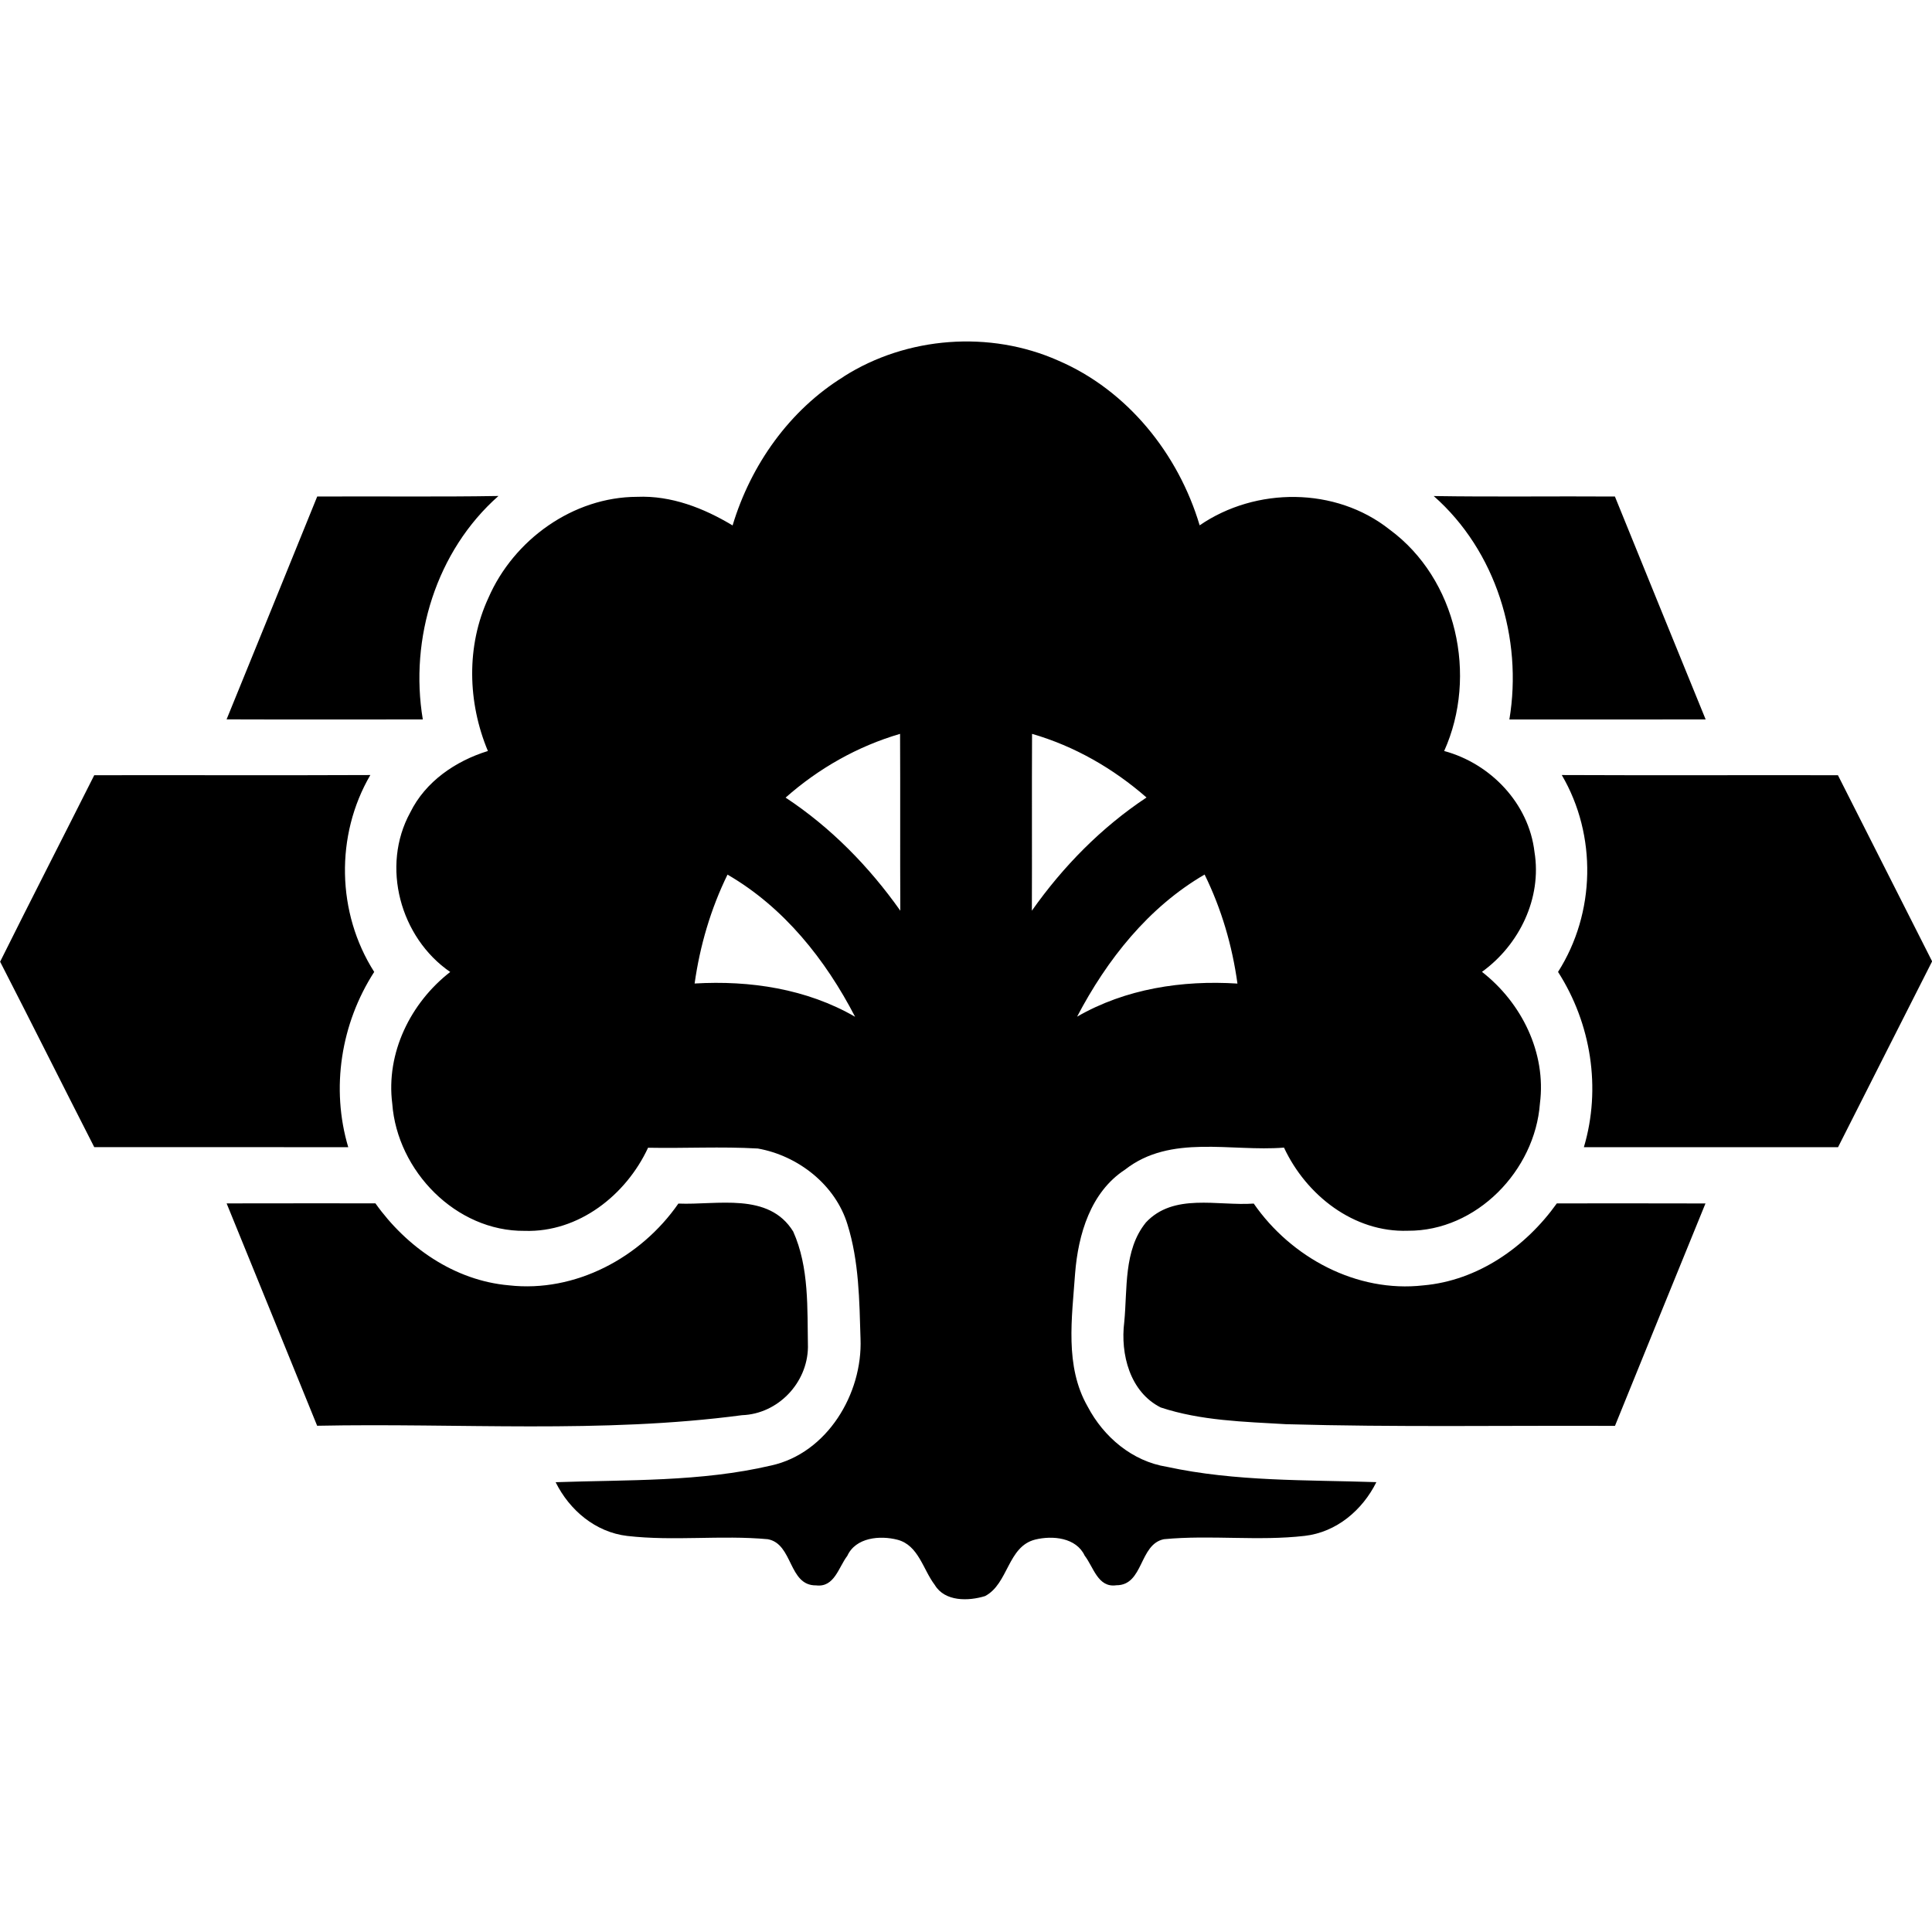
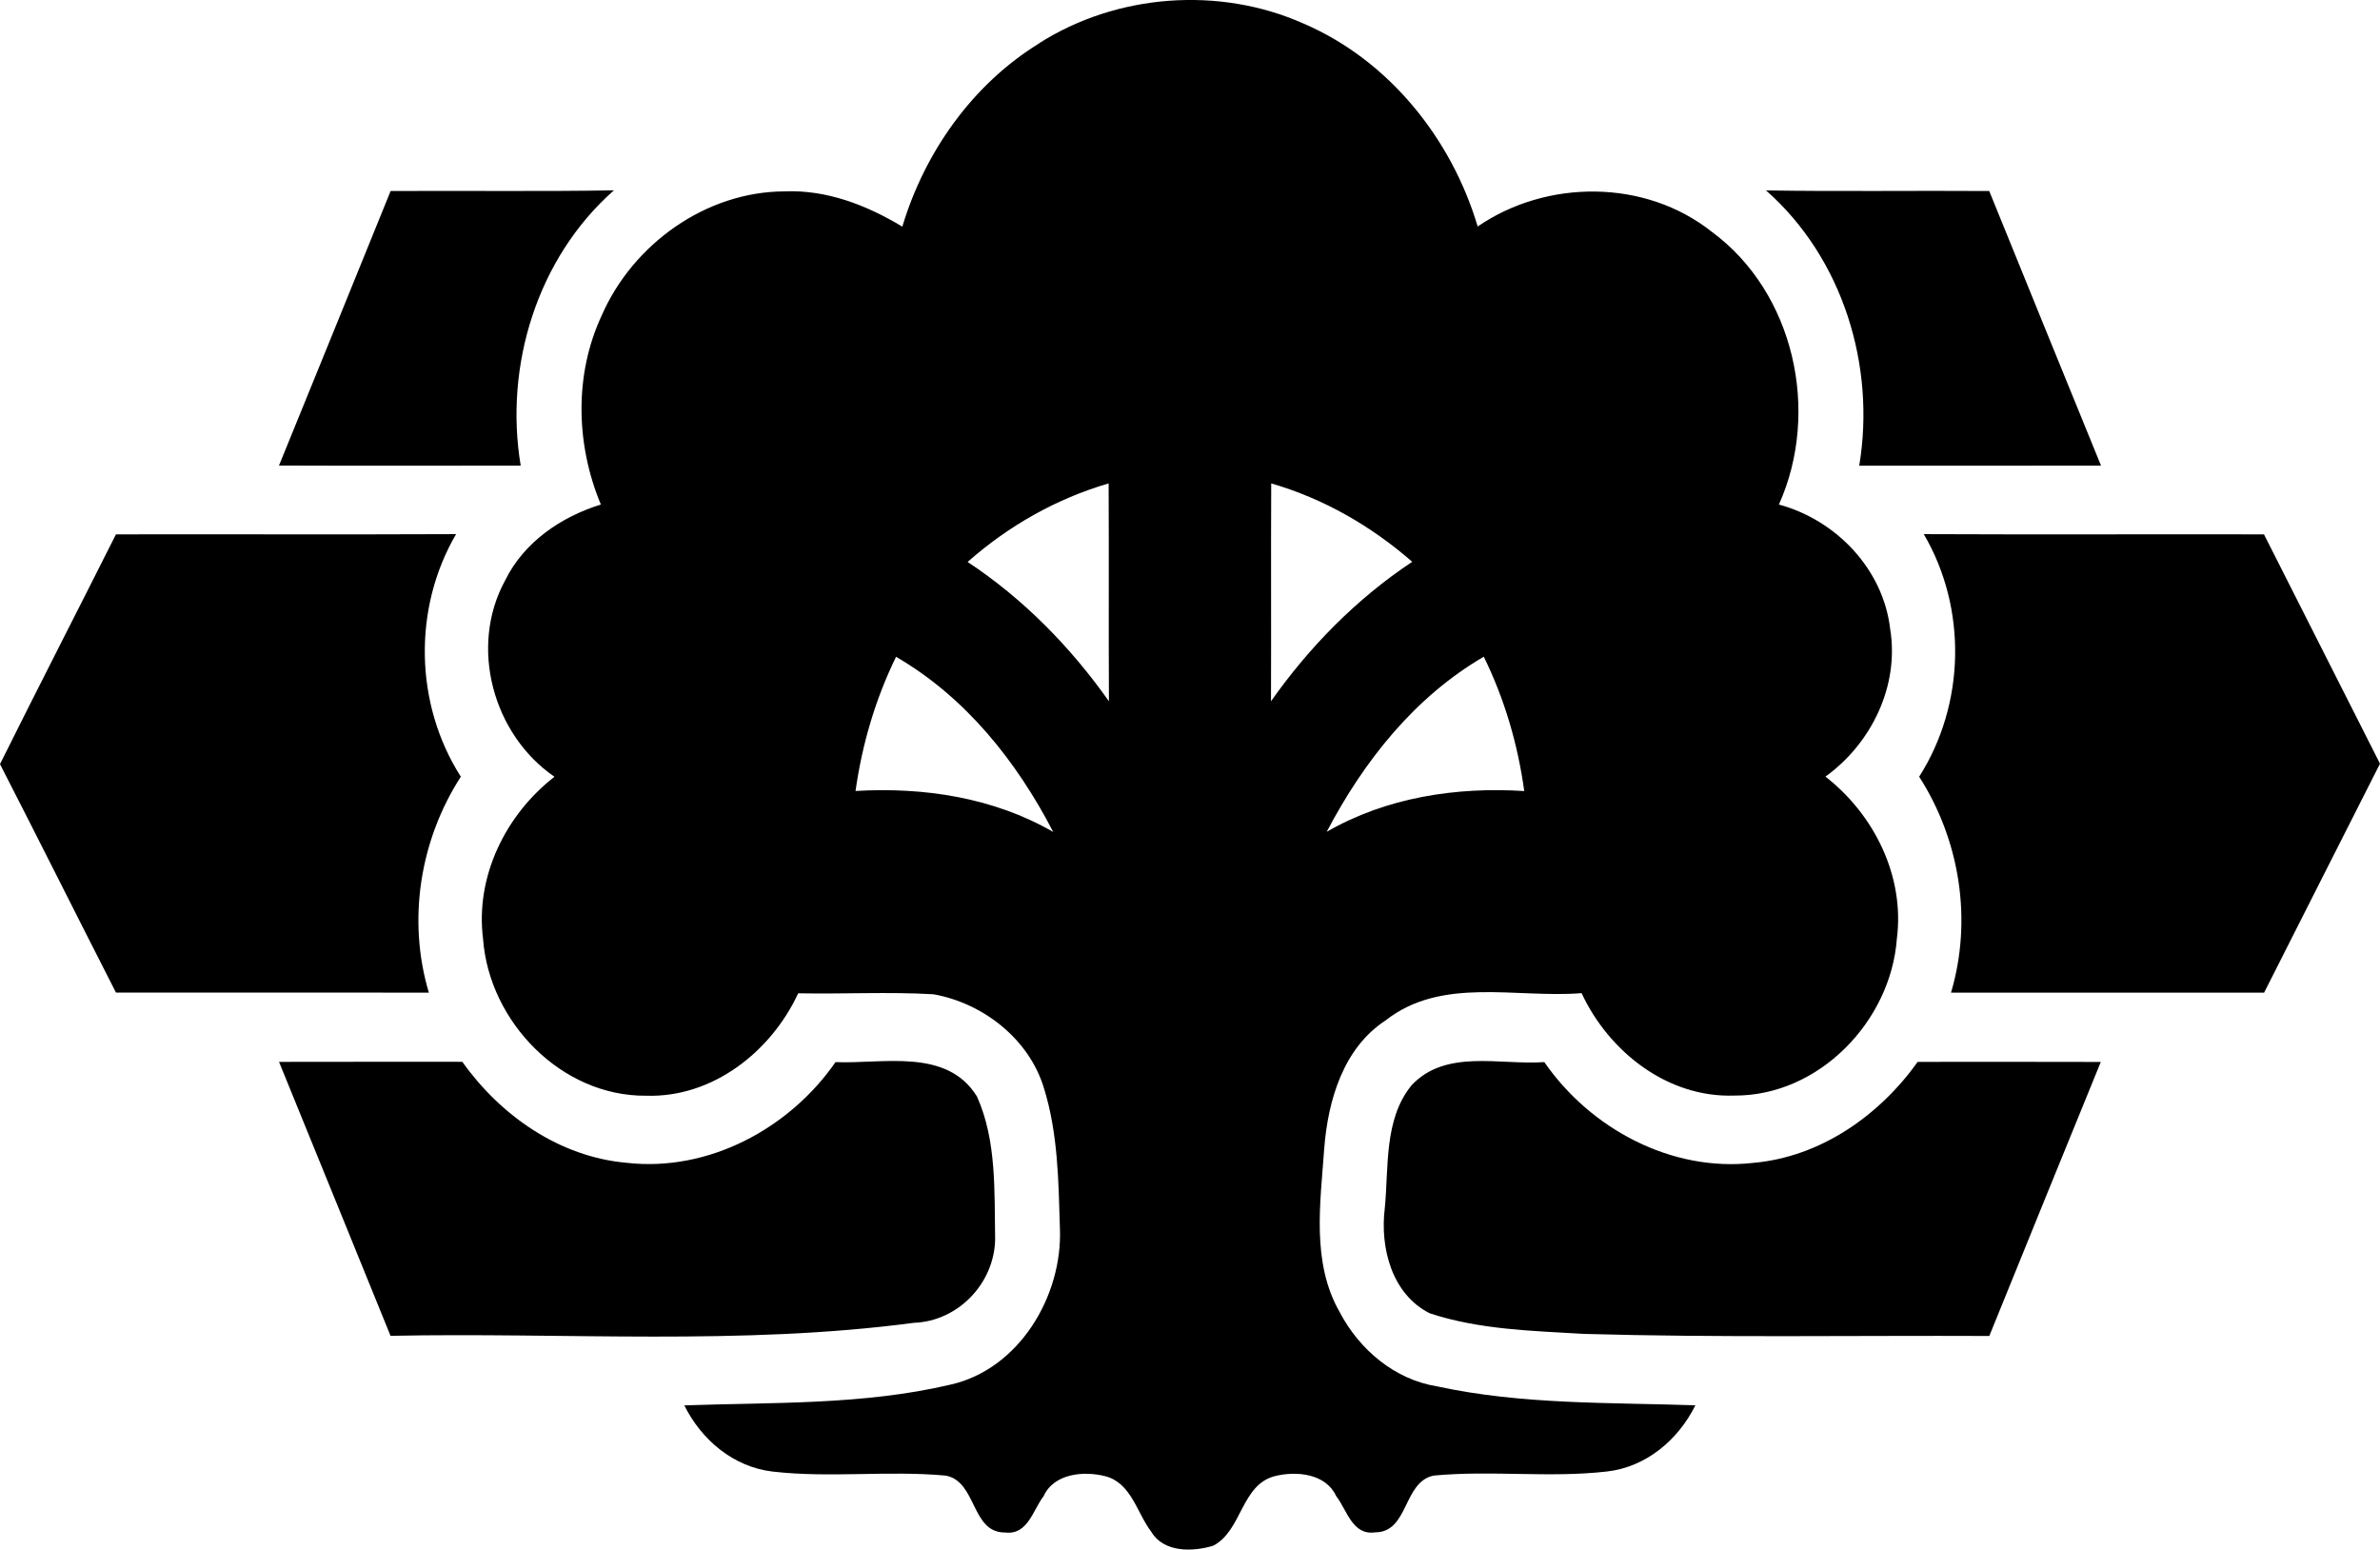
- <svg xmlns="http://www.w3.org/2000/svg" version="1.1" width="32" height="32" viewBox="0 0 32 32">
-   <path fill="#000000" d="M13.974 6.237c1.046-0.665 2.421-0.768 3.553-0.265 1.147 0.492 1.991 1.546 2.343 2.729 0.931-0.638 2.253-0.638 3.146 0.070 1.113 0.818 1.464 2.423 0.904 3.668 0.77 0.208 1.403 0.869 1.496 1.673 0.125 0.764-0.251 1.538-0.87 1.985 0.655 0.51 1.068 1.34 0.96 2.18-0.082 1.111-1.050 2.116-2.188 2.108-0.896 0.031-1.684-0.59-2.051-1.377-0.877 0.071-1.879-0.227-2.633 0.365-0.571 0.372-0.776 1.074-0.827 1.719-0.051 0.733-0.176 1.535 0.208 2.205 0.265 0.505 0.74 0.907 1.312 0.998 1.139 0.247 2.313 0.215 3.47 0.254-0.231 0.465-0.662 0.83-1.188 0.89-0.773 0.089-1.556-0.019-2.331 0.055-0.414 0.085-0.333 0.764-0.788 0.763-0.306 0.044-0.377-0.301-0.524-0.49-0.14-0.301-0.533-0.337-0.819-0.267-0.459 0.114-0.443 0.732-0.831 0.936-0.274 0.085-0.666 0.095-0.833-0.184-0.195-0.255-0.269-0.658-0.618-0.749-0.29-0.075-0.692-0.039-0.831 0.267-0.145 0.188-0.213 0.526-0.516 0.489-0.462 0.007-0.379-0.689-0.802-0.765-0.774-0.071-1.555 0.035-2.327-0.054-0.526-0.062-0.956-0.426-1.186-0.89 1.191-0.042 2.402-0.003 3.571-0.277 0.927-0.204 1.515-1.19 1.479-2.1-0.019-0.634-0.025-1.281-0.216-1.892-0.2-0.658-0.819-1.14-1.485-1.258-0.606-0.035-1.213-0.001-1.818-0.013-0.365 0.786-1.151 1.405-2.043 1.377-1.14 0.011-2.112-0.994-2.194-2.107-0.107-0.839 0.303-1.671 0.96-2.181-0.829-0.569-1.151-1.751-0.662-2.642 0.252-0.513 0.751-0.853 1.286-1.018-0.336-0.803-0.361-1.74 0.009-2.537 0.418-0.962 1.402-1.671 2.463-1.673 0.565-0.024 1.105 0.187 1.581 0.474 0.301-1.002 0.943-1.912 1.84-2.464zM13.012 13.211c0.749 0.494 1.383 1.142 1.9 1.873-0.005-0.976 0.001-1.953-0.004-2.929-0.702 0.205-1.348 0.571-1.896 1.056zM17.094 12.155c-0.005 0.976 0.001 1.953-0.003 2.929 0.516-0.732 1.151-1.379 1.899-1.875-0.551-0.481-1.192-0.85-1.896-1.054zM12.050 14.486c-0.278 0.568-0.457 1.178-0.545 1.804 0.916-0.054 1.855 0.087 2.658 0.551-0.49-0.947-1.179-1.813-2.112-2.354zM17.84 16.839c0.803-0.463 1.74-0.606 2.656-0.548-0.086-0.627-0.265-1.238-0.544-1.806-0.933 0.543-1.617 1.41-2.112 2.354zM5.254 8.224c-0.5 1.232-0.999 2.462-1.501 3.691 1.084 0.004 2.166 0.001 3.25 0.001-0.224-1.342 0.223-2.792 1.253-3.701-1 0.017-2.001 0.003-3.001 0.009zM23.747 8.216c1.031 0.908 1.477 2.358 1.253 3.701 1.084-0.001 2.167 0.001 3.251-0.001-0.502-1.23-1.003-2.46-1.503-3.692-1-0.007-2.001 0.008-3.001-0.008zM1.561 12.84c-0.518 1.030-1.045 2.056-1.559 3.089 0.524 1.021 1.037 2.049 1.559 3.071 1.402 0.001 2.805 0 4.207 0.001-0.291-0.976-0.121-2.049 0.43-2.903-0.622-0.975-0.647-2.263-0.064-3.261-1.524 0.007-3.048 0-4.573 0.003zM25.868 12.837c0.585 0.998 0.559 2.286-0.062 3.261 0.548 0.854 0.718 1.927 0.428 2.903 1.403-0.001 2.807 0 4.21 0 0.518-1.027 1.039-2.052 1.558-3.078-0.52-1.029-1.041-2.055-1.56-3.083-1.524-0.003-3.050 0.004-4.574-0.003zM3.754 19.933c0.501 1.227 1 2.455 1.499 3.682 2.345-0.048 4.706 0.134 7.037-0.175 0.595-0.021 1.082-0.532 1.092-1.123-0.012-0.641 0.023-1.323-0.244-1.919-0.406-0.658-1.261-0.436-1.902-0.463-0.62 0.894-1.707 1.479-2.808 1.354-0.902-0.079-1.695-0.633-2.21-1.358-0.821 0-1.642-0.001-2.463 0.001zM18.976 20.253c-0.368 0.457-0.301 1.097-0.355 1.646-0.066 0.529 0.093 1.156 0.604 1.413 0.666 0.22 1.378 0.236 2.073 0.277 1.816 0.052 3.634 0.020 5.451 0.028 0.498-1.229 0.998-2.456 1.499-3.684-0.821-0.003-1.641-0.001-2.462-0.001-0.517 0.724-1.309 1.279-2.212 1.358-1.101 0.125-2.188-0.459-2.808-1.355-0.598 0.043-1.329-0.183-1.791 0.318z" />
+ <svg xmlns="http://www.w3.org/2000/svg" version="1.1" width="32" height="20.833" viewBox="0 0 32 20.833" id="svg6">
+   <defs id="defs10" />
+   <path fill="#000000" d="m 13.972,0.581 c 1.046,-0.665 2.421,-0.768 3.553,-0.265 1.147,0.492 1.991,1.546 2.343,2.729 0.931,-0.638 2.253,-0.638 3.146,0.07 1.113,0.818 1.464,2.423 0.904,3.668 0.77,0.208 1.403,0.869 1.496,1.673 0.125,0.764 -0.251,1.538 -0.87,1.985 0.655,0.51 1.068,1.34 0.96,2.18 -0.082,1.111 -1.05,2.116 -2.188,2.108 -0.896,0.031 -1.684,-0.59 -2.051,-1.377 -0.877,0.071 -1.879,-0.227 -2.633,0.365 -0.571,0.372 -0.776,1.074 -0.827,1.719 -0.051,0.733 -0.176,1.535 0.208,2.205 0.265,0.505 0.74,0.907 1.312,0.998 1.139,0.247 2.313,0.215 3.47,0.254 -0.231,0.465 -0.662,0.83 -1.188,0.89 -0.773,0.089 -1.556,-0.019 -2.331,0.055 -0.414,0.085 -0.333,0.764 -0.788,0.763 -0.306,0.044 -0.377,-0.301 -0.524,-0.49 -0.14,-0.301 -0.533,-0.337 -0.819,-0.267 -0.459,0.114 -0.443,0.732 -0.831,0.936 -0.274,0.085 -0.666,0.095 -0.833,-0.184 -0.195,-0.255 -0.269,-0.658 -0.618,-0.749 -0.29,-0.075 -0.692,-0.039 -0.831,0.267 -0.145,0.188 -0.213,0.526 -0.516,0.489 -0.462,0.007 -0.379,-0.689 -0.802,-0.765 -0.774,-0.071 -1.555,0.035 -2.327,-0.054 -0.526,-0.062 -0.956,-0.426 -1.186,-0.89 1.191,-0.042 2.402,-0.003 3.571,-0.277 0.927,-0.204 1.515,-1.19 1.479,-2.1 -0.019,-0.634 -0.025,-1.281 -0.216,-1.892 -0.2,-0.658 -0.819,-1.14 -1.485,-1.258 -0.606,-0.035 -1.213,-10e-4 -1.818,-0.013 -0.365,0.786 -1.151,1.405 -2.043,1.377 -1.14,0.011 -2.112,-0.994 -2.194,-2.107 -0.107,-0.839 0.303,-1.671 0.96,-2.181 C 6.626,9.874 6.304,8.692 6.793,7.801 c 0.252,-0.513 0.751,-0.853 1.286,-1.018 -0.336,-0.803 -0.361,-1.74 0.009,-2.537 0.418,-0.962 1.402,-1.671 2.463,-1.673 0.565,-0.024 1.105,0.187 1.581,0.474 0.301,-1.002 0.943,-1.912 1.84,-2.464 z M 13.01,7.555 c 0.749,0.494 1.383,1.142 1.9,1.873 -0.005,-0.976 10e-4,-1.953 -0.004,-2.929 -0.702,0.205 -1.348,0.571 -1.896,1.056 z m 4.082,-1.056 c -0.005,0.976 0.001,1.953 -0.003,2.929 0.516,-0.732 1.151,-1.379 1.899,-1.875 -0.551,-0.481 -1.192,-0.85 -1.896,-1.054 z m -5.044,2.331 c -0.278,0.568 -0.457,1.178 -0.545,1.804 0.916,-0.054 1.855,0.087 2.658,0.551 -0.49,-0.947 -1.179,-1.813 -2.112,-2.354 z m 5.79,2.353 c 0.803,-0.463 1.74,-0.606 2.656,-0.548 -0.086,-0.627 -0.265,-1.238 -0.544,-1.806 -0.933,0.543 -1.617,1.41 -2.112,2.354 z M 5.252,2.568 c -0.5,1.232 -0.999,2.462 -1.501,3.691 1.084,0.004 2.166,0.001 3.25,0.001 -0.224,-1.342 0.223,-2.792 1.253,-3.701 -1,0.017 -2.001,0.003 -3.001,0.009 z m 18.493,-0.008 c 1.031,0.908 1.477,2.358 1.253,3.701 1.084,-0.001 2.167,10e-4 3.251,-0.001 -0.502,-1.23 -1.003,-2.46 -1.503,-3.692 -1,-0.007 -2.001,0.008 -3.001,-0.008 z m -22.186,4.624 c -0.518,1.03 -1.045,2.056 -1.559,3.089 0.524,1.021 1.037,2.049 1.559,3.071 1.402,10e-4 2.805,0 4.207,10e-4 -0.291,-0.976 -0.121,-2.049 0.43,-2.903 C 5.574,9.467 5.549,8.179 6.132,7.181 c -1.524,0.007 -3.048,0 -4.573,0.003 z m 24.307,-0.003 c 0.585,0.998 0.559,2.286 -0.062,3.261 0.548,0.854 0.718,1.927 0.428,2.903 1.403,-10e-4 2.807,0 4.21,0 0.518,-1.027 1.039,-2.052 1.558,-3.078 -0.52,-1.029 -1.041,-2.055 -1.56,-3.083 -1.524,-0.003 -3.05,0.004 -4.574,-0.003 z M 3.752,14.277 c 0.501,1.227 1,2.455 1.499,3.682 2.345,-0.048 4.706,0.134 7.037,-0.175 0.595,-0.021 1.082,-0.532 1.092,-1.123 -0.012,-0.641 0.023,-1.323 -0.244,-1.919 -0.406,-0.658 -1.261,-0.436 -1.902,-0.463 -0.62,0.894 -1.707,1.479 -2.808,1.354 -0.902,-0.079 -1.695,-0.633 -2.21,-1.358 -0.821,0 -1.642,-10e-4 -2.463,0.001 z m 15.222,0.32 c -0.368,0.457 -0.301,1.097 -0.355,1.646 -0.066,0.529 0.093,1.156 0.604,1.413 0.666,0.22 1.378,0.236 2.073,0.277 1.816,0.052 3.634,0.02 5.451,0.028 0.498,-1.229 0.998,-2.456 1.499,-3.684 -0.821,-0.003 -1.641,-10e-4 -2.462,-10e-4 -0.517,0.724 -1.309,1.279 -2.212,1.358 -1.101,0.125 -2.188,-0.459 -2.808,-1.355 -0.598,0.043 -1.329,-0.183 -1.791,0.318 z" id="path4" />
</svg>
